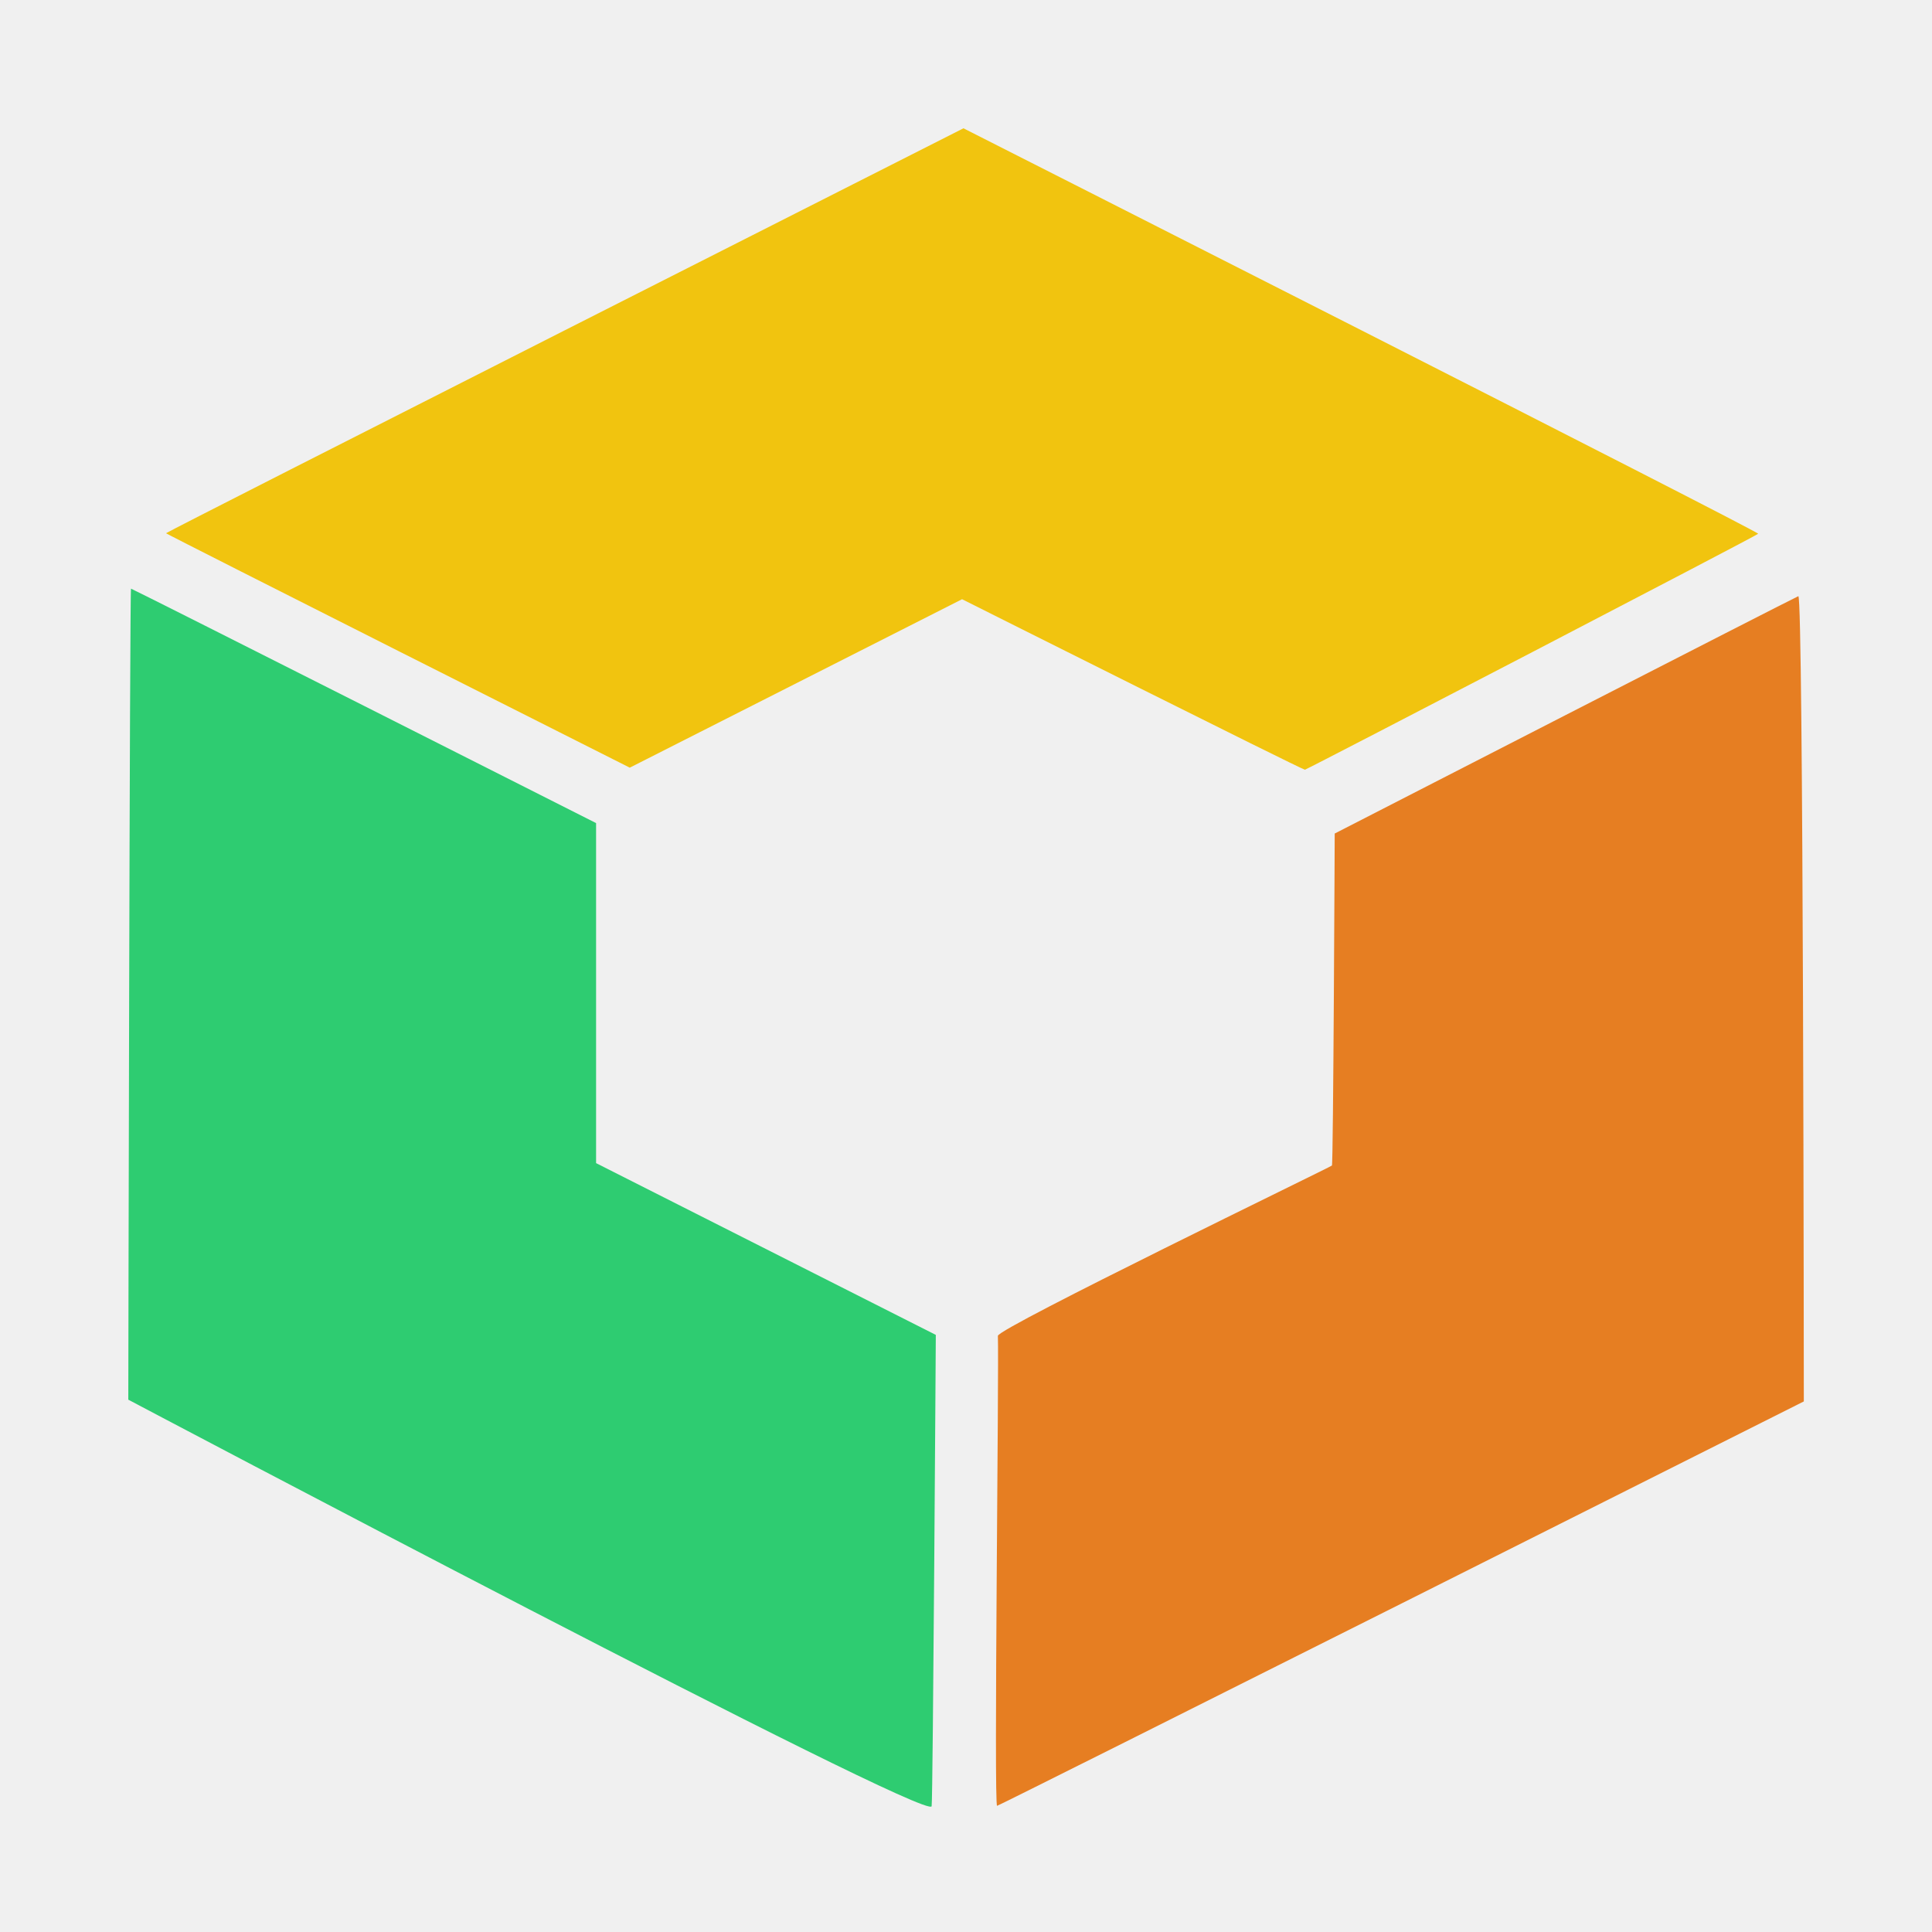
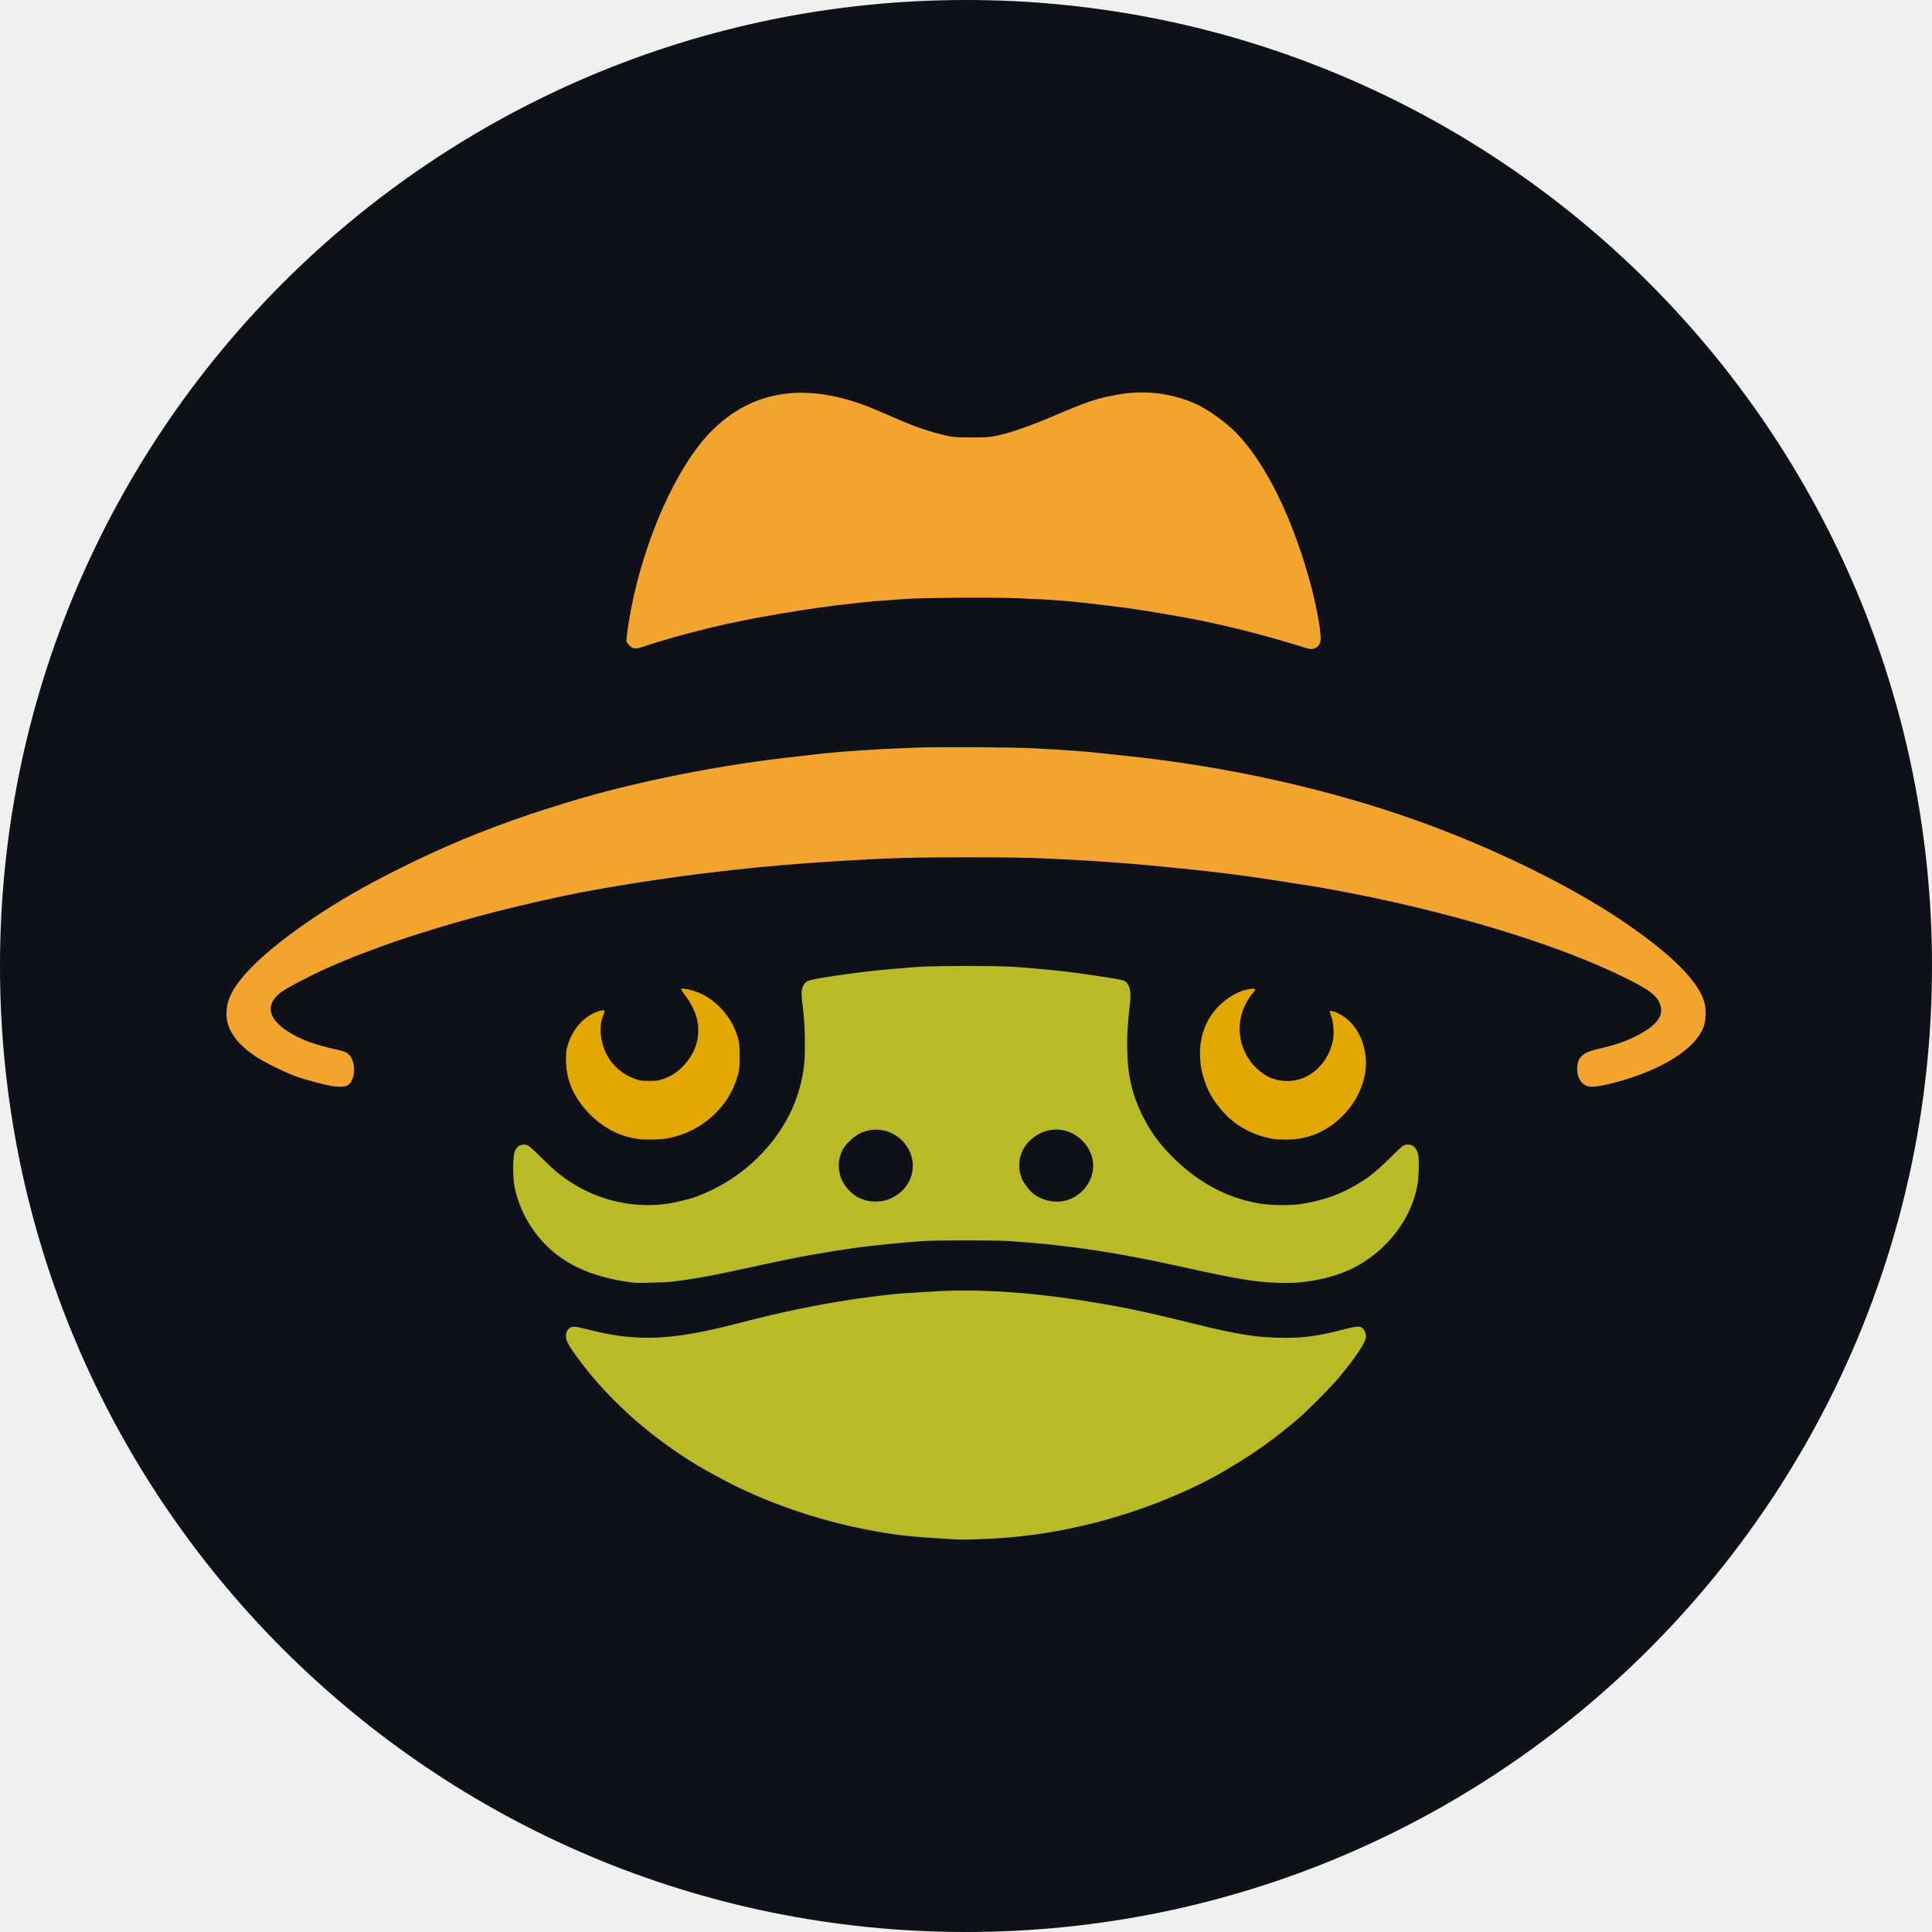
- <svg xmlns="http://www.w3.org/2000/svg" viewBox="0 0 32 32" fill="none">
-   <path d="M21.614 12.749C21.586 12.759 15.935 9.925 15.935 9.925L10.431 12.715C10.431 12.715 2.75 8.846 2.75 8.832C2.75 8.812 15.958 2.125 15.958 2.125C15.958 2.125 29.154 8.812 29.121 8.841C29.081 8.881 21.688 12.724 21.614 12.749Z" fill="#F1C40F" />
-   <path d="M15.431 29.916C15.397 30.199 2.125 23.183 2.125 23.183C2.125 23.183 2.148 9.75 2.17 9.75C2.193 9.75 9.873 13.633 9.873 13.633V19.265L15.5 22.11C15.5 22.11 15.453 29.752 15.431 29.916Z" fill="#2ECC71" />
-   <path d="M16.515 29.91C16.459 29.925 16.548 22.633 16.528 22.126C16.523 22 22.039 19.33 22.061 19.305C22.084 19.276 22.107 13.806 22.107 13.806C22.107 13.806 29.735 9.89 29.786 9.875C29.871 9.845 29.877 23.212 29.877 23.212C29.877 23.212 16.561 29.905 16.515 29.91Z" fill="#E67E22" />
+ <svg xmlns="http://www.w3.org/2000/svg" viewBox="0 0 256 256" fill="none">
+   <g clip-path="url(#clip0_3090_1010)">
+     <circle cx="128" cy="128" r="128" fill="#0E1117" />
+     <path d="M126.093 203.945C125.933 203.935 125.002 203.866 124.041 203.816C121.678 203.667 120.407 203.558 119.036 203.379C111.037 202.295 103.119 199.839 96.332 196.339C95.221 195.762 93.149 194.619 92.408 194.171C86.402 190.522 81.287 186.048 77.372 181.027C75.911 179.158 75.11 177.925 75.03 177.418C74.94 176.761 75.05 176.324 75.4 176.036C75.821 175.688 76.081 175.698 78.113 176.215C84.33 177.795 88.914 177.617 97.313 175.469C101.618 174.365 103.56 173.908 106.072 173.401C110.497 172.506 113.95 171.969 118.235 171.502C119.146 171.402 121.248 171.263 124.011 171.104C129.527 170.786 136.244 171.203 143.161 172.287C148.496 173.122 151.169 173.669 157.826 175.31C164.142 176.871 166.665 177.269 170.329 177.269C172.892 177.269 174.824 176.99 177.967 176.175C179.629 175.737 180.129 175.698 180.489 175.936C180.78 176.135 181 176.652 181 177.109C181 177.815 179.719 179.754 177.506 182.429C176.295 183.871 173.232 186.963 171.69 188.265C169.148 190.443 166.115 192.61 163.382 194.221C162.471 194.758 161.62 195.265 161.49 195.345C161.129 195.563 160.008 196.15 159.127 196.588C151.229 200.485 142.32 202.991 133.701 203.717C130.748 203.965 127.214 204.075 126.093 203.945Z" fill="#B8BB25" />
+     <path d="M83.972 169.961C79.842 169.447 76.757 168.37 74.229 166.582C71.193 164.439 68.974 161.041 68.188 157.327C67.939 156.152 67.939 153.366 68.178 152.665C68.457 151.884 68.964 151.558 69.721 151.697C70.029 151.756 70.357 152.033 71.731 153.386C73.522 155.144 74.219 155.727 75.532 156.586C79.941 159.48 85.415 160.409 90.351 159.105C90.858 158.967 91.386 158.838 91.515 158.809C91.645 158.779 92.023 158.651 92.361 158.522C97.656 156.547 102.094 152.625 104.582 147.716C105.587 145.731 106.224 143.646 106.523 141.335C106.752 139.557 106.672 135.586 106.363 133.324C106.125 131.576 106.174 130.953 106.572 130.4C106.891 129.946 107.199 129.847 109.16 129.531C113.39 128.849 116.644 128.484 121.59 128.119C123.789 127.96 132.398 127.96 134.527 128.119C138.12 128.395 141.006 128.682 143.186 128.988C146.858 129.511 148.789 129.837 149.008 129.976C149.654 130.39 149.893 131.27 149.754 132.652C149.416 135.873 149.356 136.673 149.356 138.411C149.356 142.224 149.933 144.871 151.386 147.834C152.491 150.057 153.784 151.795 155.715 153.652C159.049 156.843 162.721 158.759 166.841 159.461C168.474 159.737 171.101 159.757 172.594 159.51C175.37 159.046 177.619 158.246 179.679 157.011C180.197 156.695 180.694 156.398 180.784 156.339C181.471 155.934 182.894 154.719 184.257 153.366C185.601 152.023 185.929 151.746 186.238 151.687C187.064 151.539 187.611 151.914 187.89 152.872C188.059 153.445 188.029 155.737 187.83 156.932C187.163 160.903 184.596 164.666 180.864 167.126C179.102 168.291 177.052 169.091 174.604 169.575C172.753 169.941 171.36 170.05 169.379 169.98C166.175 169.862 164.015 169.496 156.521 167.847C147.923 165.94 141.593 164.992 134.08 164.469C131.781 164.311 124.138 164.311 122.038 164.469C117.052 164.844 113.29 165.288 109.548 165.931C109.08 166.01 108.215 166.168 107.607 166.266C105.896 166.553 103.288 167.086 100.044 167.797C94.352 169.042 92.341 169.417 89.117 169.822C88.201 169.931 84.569 170.03 83.972 169.961ZM117.669 158.947C119.908 158.127 121.232 156.013 120.903 153.801C120.475 151.015 117.649 149.128 114.952 149.82C113.957 150.077 113.33 150.442 112.534 151.242C111.927 151.845 111.728 152.131 111.499 152.684C110.782 154.443 111.17 156.379 112.514 157.732C113.24 158.463 113.817 158.809 114.753 159.056C115.659 159.303 116.823 159.253 117.669 158.947ZM141.613 158.957C143.275 158.344 144.479 156.922 144.788 155.193C145.286 152.447 142.887 149.682 139.991 149.672C138.658 149.672 137.443 150.185 136.428 151.173C135.055 152.517 134.677 154.502 135.453 156.29C135.682 156.813 136.438 157.791 136.876 158.137C138.22 159.184 140.12 159.51 141.613 158.957Z" fill="#B8BB25" />
+     <path d="M43.928 143.898C42.922 143.726 40.57 143.1 39.374 142.686C37.999 142.212 34.929 140.707 33.863 139.98C30.614 137.789 29.439 135.416 30.246 132.669C31.053 129.892 35.029 126.015 41.537 121.632C44.835 119.411 48.264 117.432 52.648 115.23C58.468 112.302 63.92 110.03 70.188 107.91C71.723 107.395 72.55 107.132 74.972 106.385C83.901 103.618 95.65 101.275 106.015 100.195C106.593 100.134 107.42 100.033 107.858 99.983C110.818 99.609 116.01 99.256 121.362 99.064C124.949 98.943 134.198 99.003 137.257 99.165C142.04 99.438 143.625 99.549 146.176 99.831C146.914 99.912 148.199 100.054 149.016 100.134C162.42 101.518 175.904 104.507 187.633 108.687C197.918 112.353 208.232 117.412 215.408 122.319C221.606 126.56 225.144 130.135 225.852 132.871C226.071 133.709 226.041 135.062 225.802 135.86C224.905 138.788 220.53 141.646 214.302 143.363C212.548 143.847 211.103 144.08 210.544 143.969C209.398 143.757 208.751 142.434 209.06 140.929C209.159 140.465 209.259 140.263 209.588 139.93C210.056 139.465 210.634 139.243 212.528 138.799C214.521 138.344 216.165 137.698 217.78 136.739C219.862 135.487 220.54 134.245 219.882 132.851C219.404 131.831 218.517 131.165 215.856 129.822C206.548 125.116 191.669 120.623 176.123 117.805C175.306 117.654 174.379 117.492 174.08 117.452C173.781 117.401 172.077 117.139 170.293 116.856C164.005 115.867 160.646 115.463 152.455 114.675C150.063 114.453 146.326 114.17 143.735 114.019C137.456 113.655 135.224 113.595 128.238 113.595C120.644 113.595 117.784 113.686 110.649 114.12C105.785 114.423 100.633 114.867 96.597 115.331C96.159 115.382 95.371 115.473 94.853 115.533C88.585 116.25 79.885 117.614 74.962 118.654C66.72 120.401 60.113 122.178 52.997 124.541C49.968 125.55 45.971 127.095 43.231 128.327C40.969 129.347 37.929 130.943 37.222 131.488C35.049 133.154 35.508 135.113 38.477 136.88C40.042 137.809 41.756 138.435 44.377 139.021C45.732 139.324 45.991 139.435 46.35 139.859C47.217 140.909 47.068 143.181 46.081 143.807C45.712 144.029 44.935 144.06 43.928 143.898Z" fill="#F3A42D" />
+     <path d="M173.368 85.954C173.259 85.925 172.329 85.647 171.29 85.329C166.671 83.908 161.091 82.547 156.897 81.803C151.852 80.909 150.615 80.72 147.351 80.313C141.504 79.598 140.287 79.498 134.589 79.26C131.552 79.131 122.164 79.2 119.899 79.369C119.108 79.419 117.822 79.518 117.03 79.578C116.239 79.627 115.24 79.717 114.804 79.766C114.369 79.816 113.548 79.906 112.974 79.965C107.464 80.531 99.313 81.922 94.228 83.153C91.132 83.898 87.56 84.901 85.582 85.577C84.207 86.044 83.93 86.034 83.406 85.527C83.148 85.279 83 85.041 83 84.892C83 84.405 83.317 82.26 83.603 80.76C85.433 71.294 89.697 61.809 94.159 57.24C99.718 51.558 106.999 50.535 115.774 54.181C116.605 54.528 117.95 55.104 118.761 55.462C121.314 56.574 123.44 57.299 125.478 57.736C126.339 57.925 126.794 57.955 128.703 57.965C130.642 57.965 131.077 57.935 132.067 57.736C133.659 57.419 136.548 56.425 139.308 55.243C144.175 53.167 145.164 52.83 147.964 52.313C151.476 51.658 154.948 52.035 158.203 53.406C160.013 54.181 162.496 55.959 164.039 57.597C167.699 61.491 171.043 68.225 173.368 76.34C174.278 79.518 175 83.183 175 84.623C175 85.587 174.278 86.173 173.368 85.954Z" fill="#F3A42D" />
+     <path d="M84.651 150.944C83.993 150.862 82.836 150.577 82.218 150.333C80.613 149.723 79.217 148.768 77.911 147.385C75.947 145.29 74.99 143.013 75 140.389C75 139.291 75.03 139.078 75.309 138.224C76.017 136.109 77.632 134.452 79.486 133.943C80.154 133.76 80.234 133.852 79.945 134.502C79.267 136.017 79.566 138.468 80.633 140.156C81.46 141.467 82.667 142.433 84.122 142.952C84.74 143.186 85.019 143.216 85.997 143.226C86.984 143.226 87.253 143.186 87.891 142.962C88.938 142.586 89.516 142.23 90.303 141.477C91.201 140.613 91.869 139.576 92.218 138.508C92.576 137.441 92.626 136.007 92.337 134.95C92.088 133.984 91.47 132.764 90.792 131.899C90.463 131.483 90.224 131.106 90.244 131.066C90.383 130.832 92.138 131.259 93.105 131.767C95.338 132.916 97.123 135.112 97.781 137.543C97.97 138.234 98 138.61 98 140.034C98 141.559 97.97 141.793 97.731 142.606C97.153 144.528 96.275 146.012 94.889 147.426C93.115 149.225 90.842 150.415 88.32 150.862C87.542 151.005 85.448 151.045 84.651 150.944Z" fill="#E3A800" />
+     <path d="M168.941 150.948C167.045 150.684 165.102 149.891 163.585 148.742C162.296 147.777 160.827 145.987 160.164 144.585C158.4 140.875 158.656 136.819 160.827 134.054C161.927 132.651 163.623 131.492 165.074 131.157C166.334 130.862 166.609 130.974 166.04 131.564C165.519 132.092 164.865 133.261 164.59 134.146C163.623 137.236 164.827 140.6 167.519 142.359C169.263 143.497 171.624 143.538 173.444 142.46C175.159 141.444 176.354 139.624 176.666 137.571C176.78 136.788 176.666 135.457 176.429 134.755C176.126 133.861 176.117 133.902 176.534 133.983C177.131 134.095 177.993 134.583 178.628 135.152C179.889 136.27 180.666 137.856 180.932 139.828C181.245 142.084 180.467 144.686 178.865 146.76C176.695 149.555 173.718 151.05 170.363 150.999C169.737 150.999 169.102 150.968 168.941 150.948Z" fill="#E3A800" />
+   </g>
+   <defs>
+     <clipPath id="clip0_3090_1010">
+       <rect width="256" height="256" fill="white" />
+     </clipPath>
+   </defs>
</svg>
